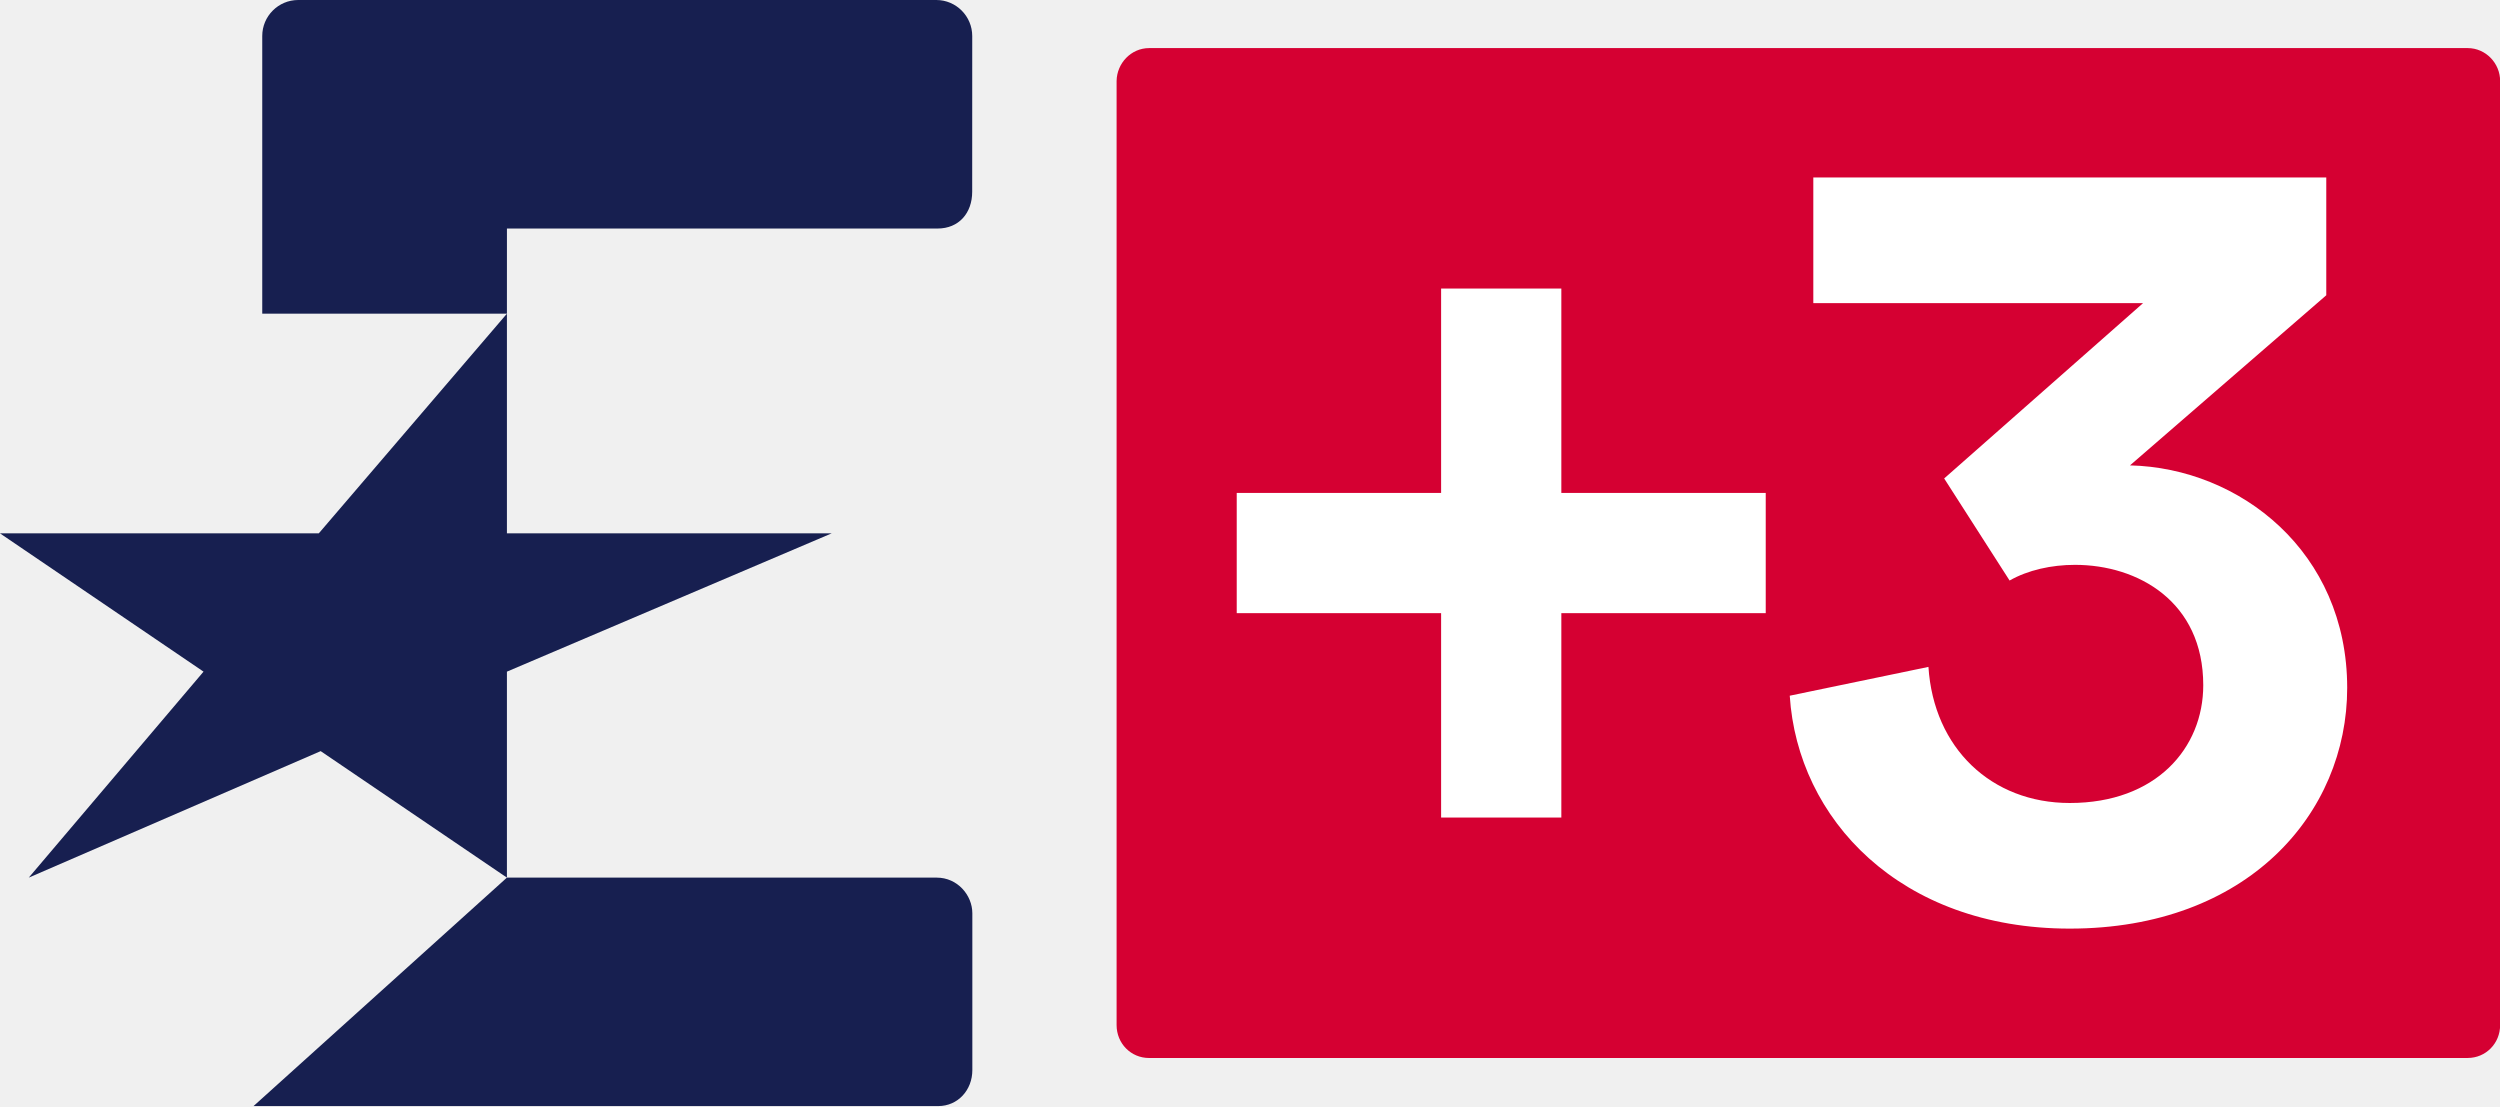
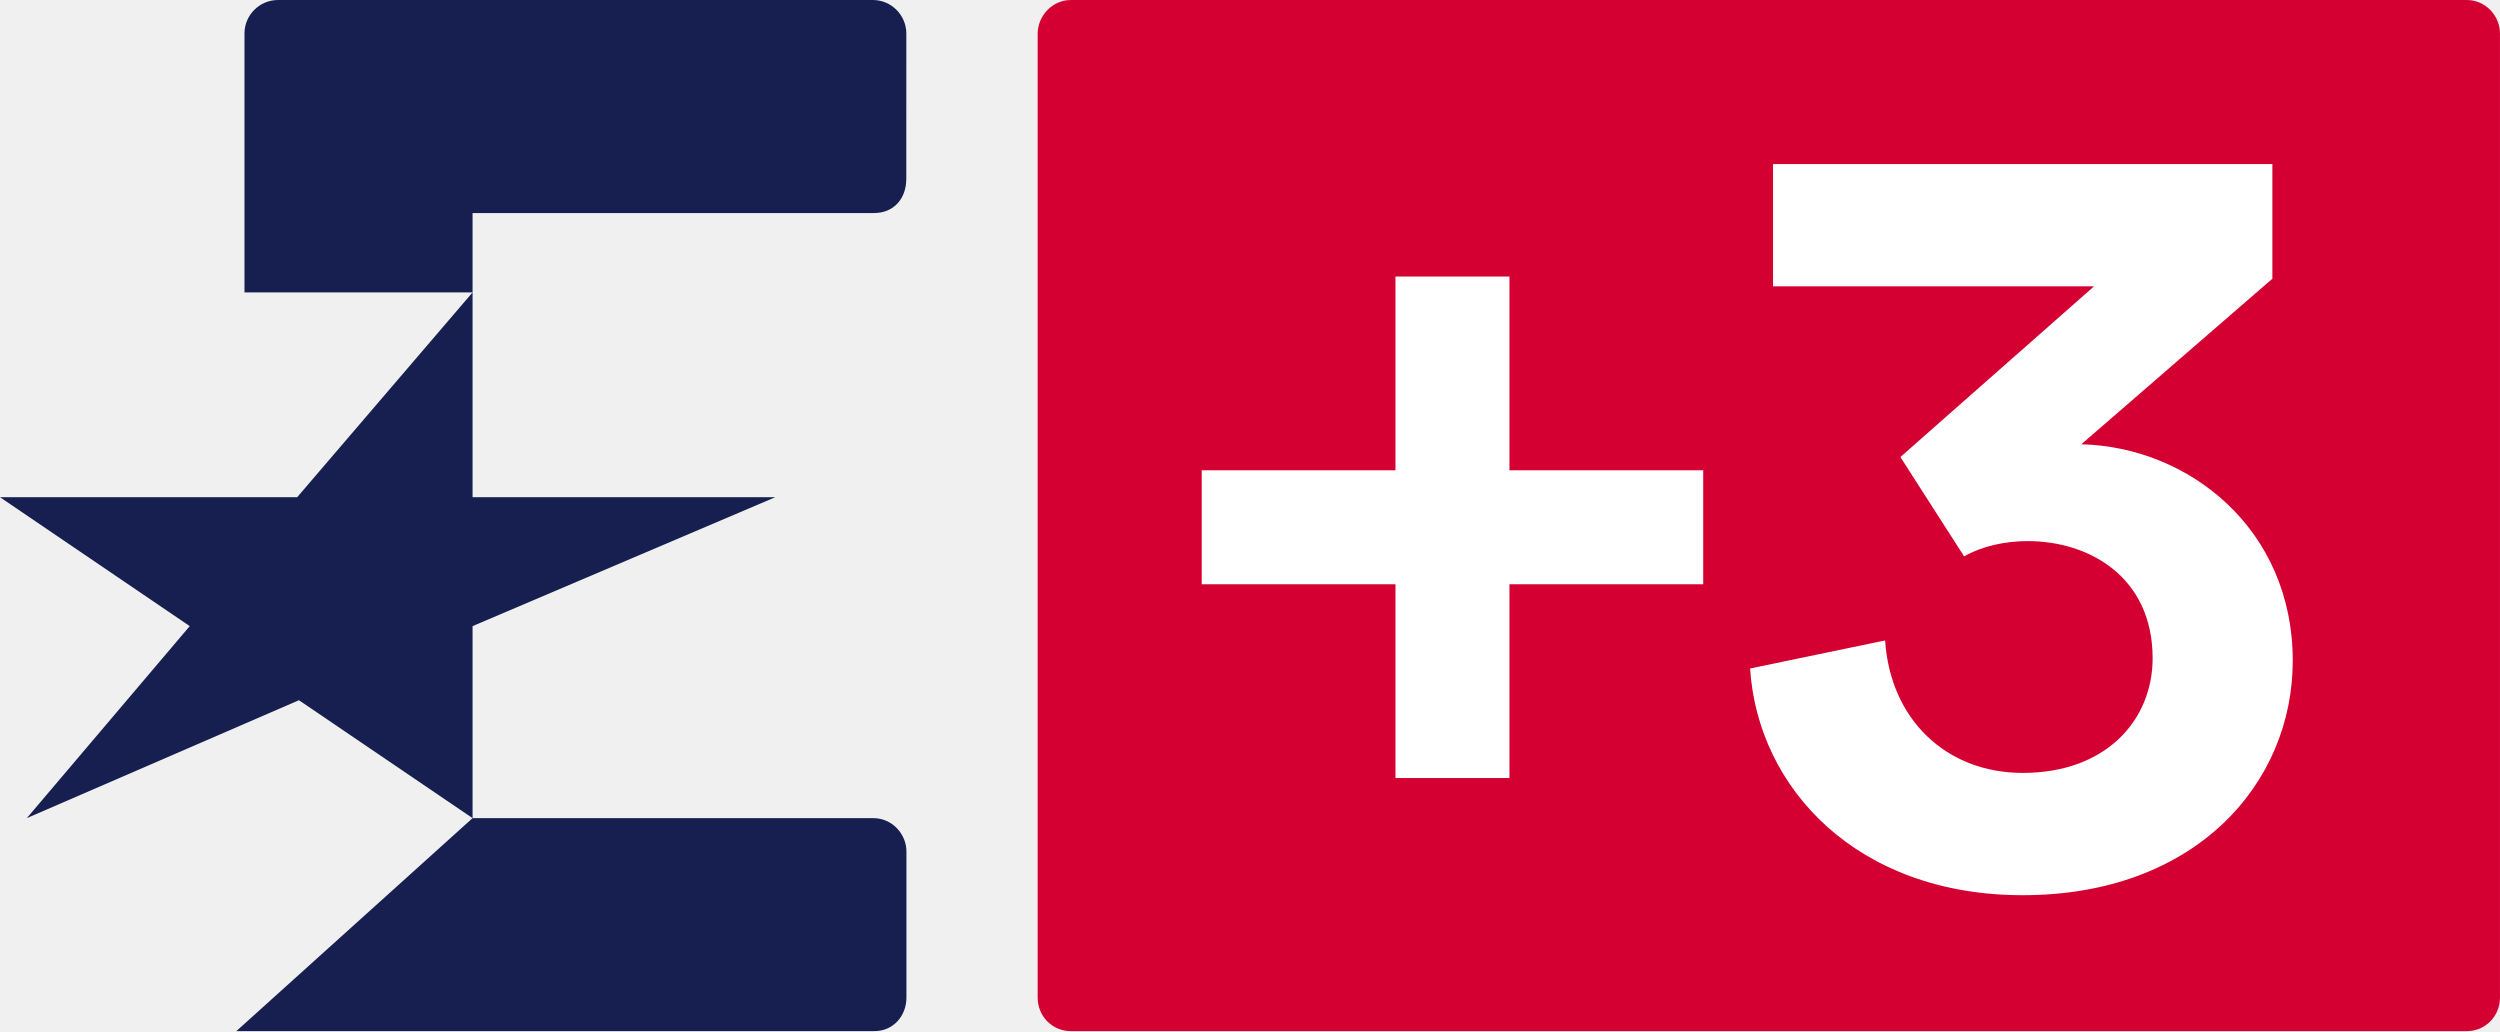
- <svg xmlns="http://www.w3.org/2000/svg" id="Layer_1" width="103.97" height="46" enable-background="new 0 0 1000 611.2" version="1.1" viewBox="0 0 103.97 46" xml:space="preserve">
-   <path id="path36-1-0" d="m102.62 44h-54.834c-0.752 0-1.349-0.605-1.349-1.368l1e-4 -39.263c0.01-0.737 0.601-1.369 1.355-1.369h54.834c0.752 0 1.349 0.632 1.349 1.368v39.263c0 0.763-0.597 1.368-1.349 1.368" fill="#d50032" stroke-width=".667" />
-   <g id="g863-1-9-8" transform="matrix(.076009 0 0 .076009 0 -.45697)" fill="#171f50">
+ <svg xmlns="http://www.w3.org/2000/svg" id="Layer_1" width="533.4" height="220" enable-background="new 0 0 1000 611.2" version="1.1" viewBox="0 0 533.4 220" xml:space="preserve">
+   <path id="path36-1-0" d="m526.3 220h-297.84c-3.941 0-7.066-3.17-7.066-7.168l5.3e-4 -205.66c0.052-3.861 3.146-7.169 7.095-7.169h297.84c3.94 0 7.065 3.308 7.065 7.168v205.66c0 3.998-3.125 7.168-7.065 7.168" fill="#d50032" stroke-width="3.495" />
+   <g id="g863-1-9-8" transform="matrix(.36352 0 0 .36352 0 -2.1859)" fill="#171f50">
    <path id="path2-1-9-9" d="m277.36 177.64h-133.87v-151.97c0-10.824 8.833-19.657 19.657-19.657h349.15c10.845 0 19.656 8.876 19.656 19.721l-0.021 85.187c0 11.711-7.317 20.133-18.964 20.133h-235.6z" />
    <path id="path4-8-1-0" d="m513.02 611.2h-374.3l138.64-125h235.19c11.301 0 19.462 9.569 19.462 19.505v85.836c0 10.846-7.858 19.656-18.682 19.656" />
-     <polygon id="polygon6-4-3-0" points="15.738 486.2 175.46 416.99 277.36 486.2 277.36 373.5 455.03 297.84 277.36 297.84 277.36 177.64 174.42 297.84 0 297.84 111.36 373.5" />
+     <polygon id="polygon6-4-3-0" points="111.36 373.5 15.738 486.2 175.46 416.99 277.36 486.2 277.36 373.5 455.03 297.84 277.36 297.84 277.36 177.64 174.42 297.84 0 297.84" />
  </g>
-   <path id="path9-9-6-7" d="m59.933 12v8.5h-8.5v5h8.5v8.5h5v-8.5h8.5v-5h-8.5v-8.5z" fill="#fff" stroke-width="1.077" />
-   <path id="Fill-14-5" d="m80.854 19.898 8.272-7.292h-13.714v-5.225h21.333v4.898l-8.163 7.075c4.571 0.11 9.033 3.593 9.033 9.252 0 5.225-4.136 10.013-11.537 10.013-7.075 0-11.319-4.571-11.646-9.686l5.768-1.198c0.218 3.375 2.612 5.66 5.878 5.66 3.592 0 5.551-2.285 5.551-4.898 0-3.483-2.721-5.006-5.333-5.006-0.98 0-1.959 0.217-2.721 0.652z" fill="#fff" fill-rule="evenodd" stroke-width=".538" />
+   <path id="path9-9-6" d="m297.74 59v41.341h-41.341v24.318h41.341v41.341h24.318v-41.341h41.341v-24.318h-41.341v-41.341z" fill="#fff" stroke-width="5.238" />
+   <path id="Fill-14-5" d="m405.47 97.51 41.312-36.414h-68.489v-26.096h106.54v24.46l-40.766 35.331c22.829 0.549 45.113 17.943 45.113 46.203 0 26.096-20.654 50.006-57.617 50.006-35.331 0-56.528-22.829-58.161-48.372l28.808-5.984c1.087 16.856 13.046 28.265 29.353 28.265 17.938 0 27.722-11.409 27.722-24.46 0-17.394-13.589-24.998-26.634-24.998-4.892 0-9.784 1.082-13.589 3.256z" fill="#fff" fill-rule="evenodd" stroke-width="2.688" />
</svg>
